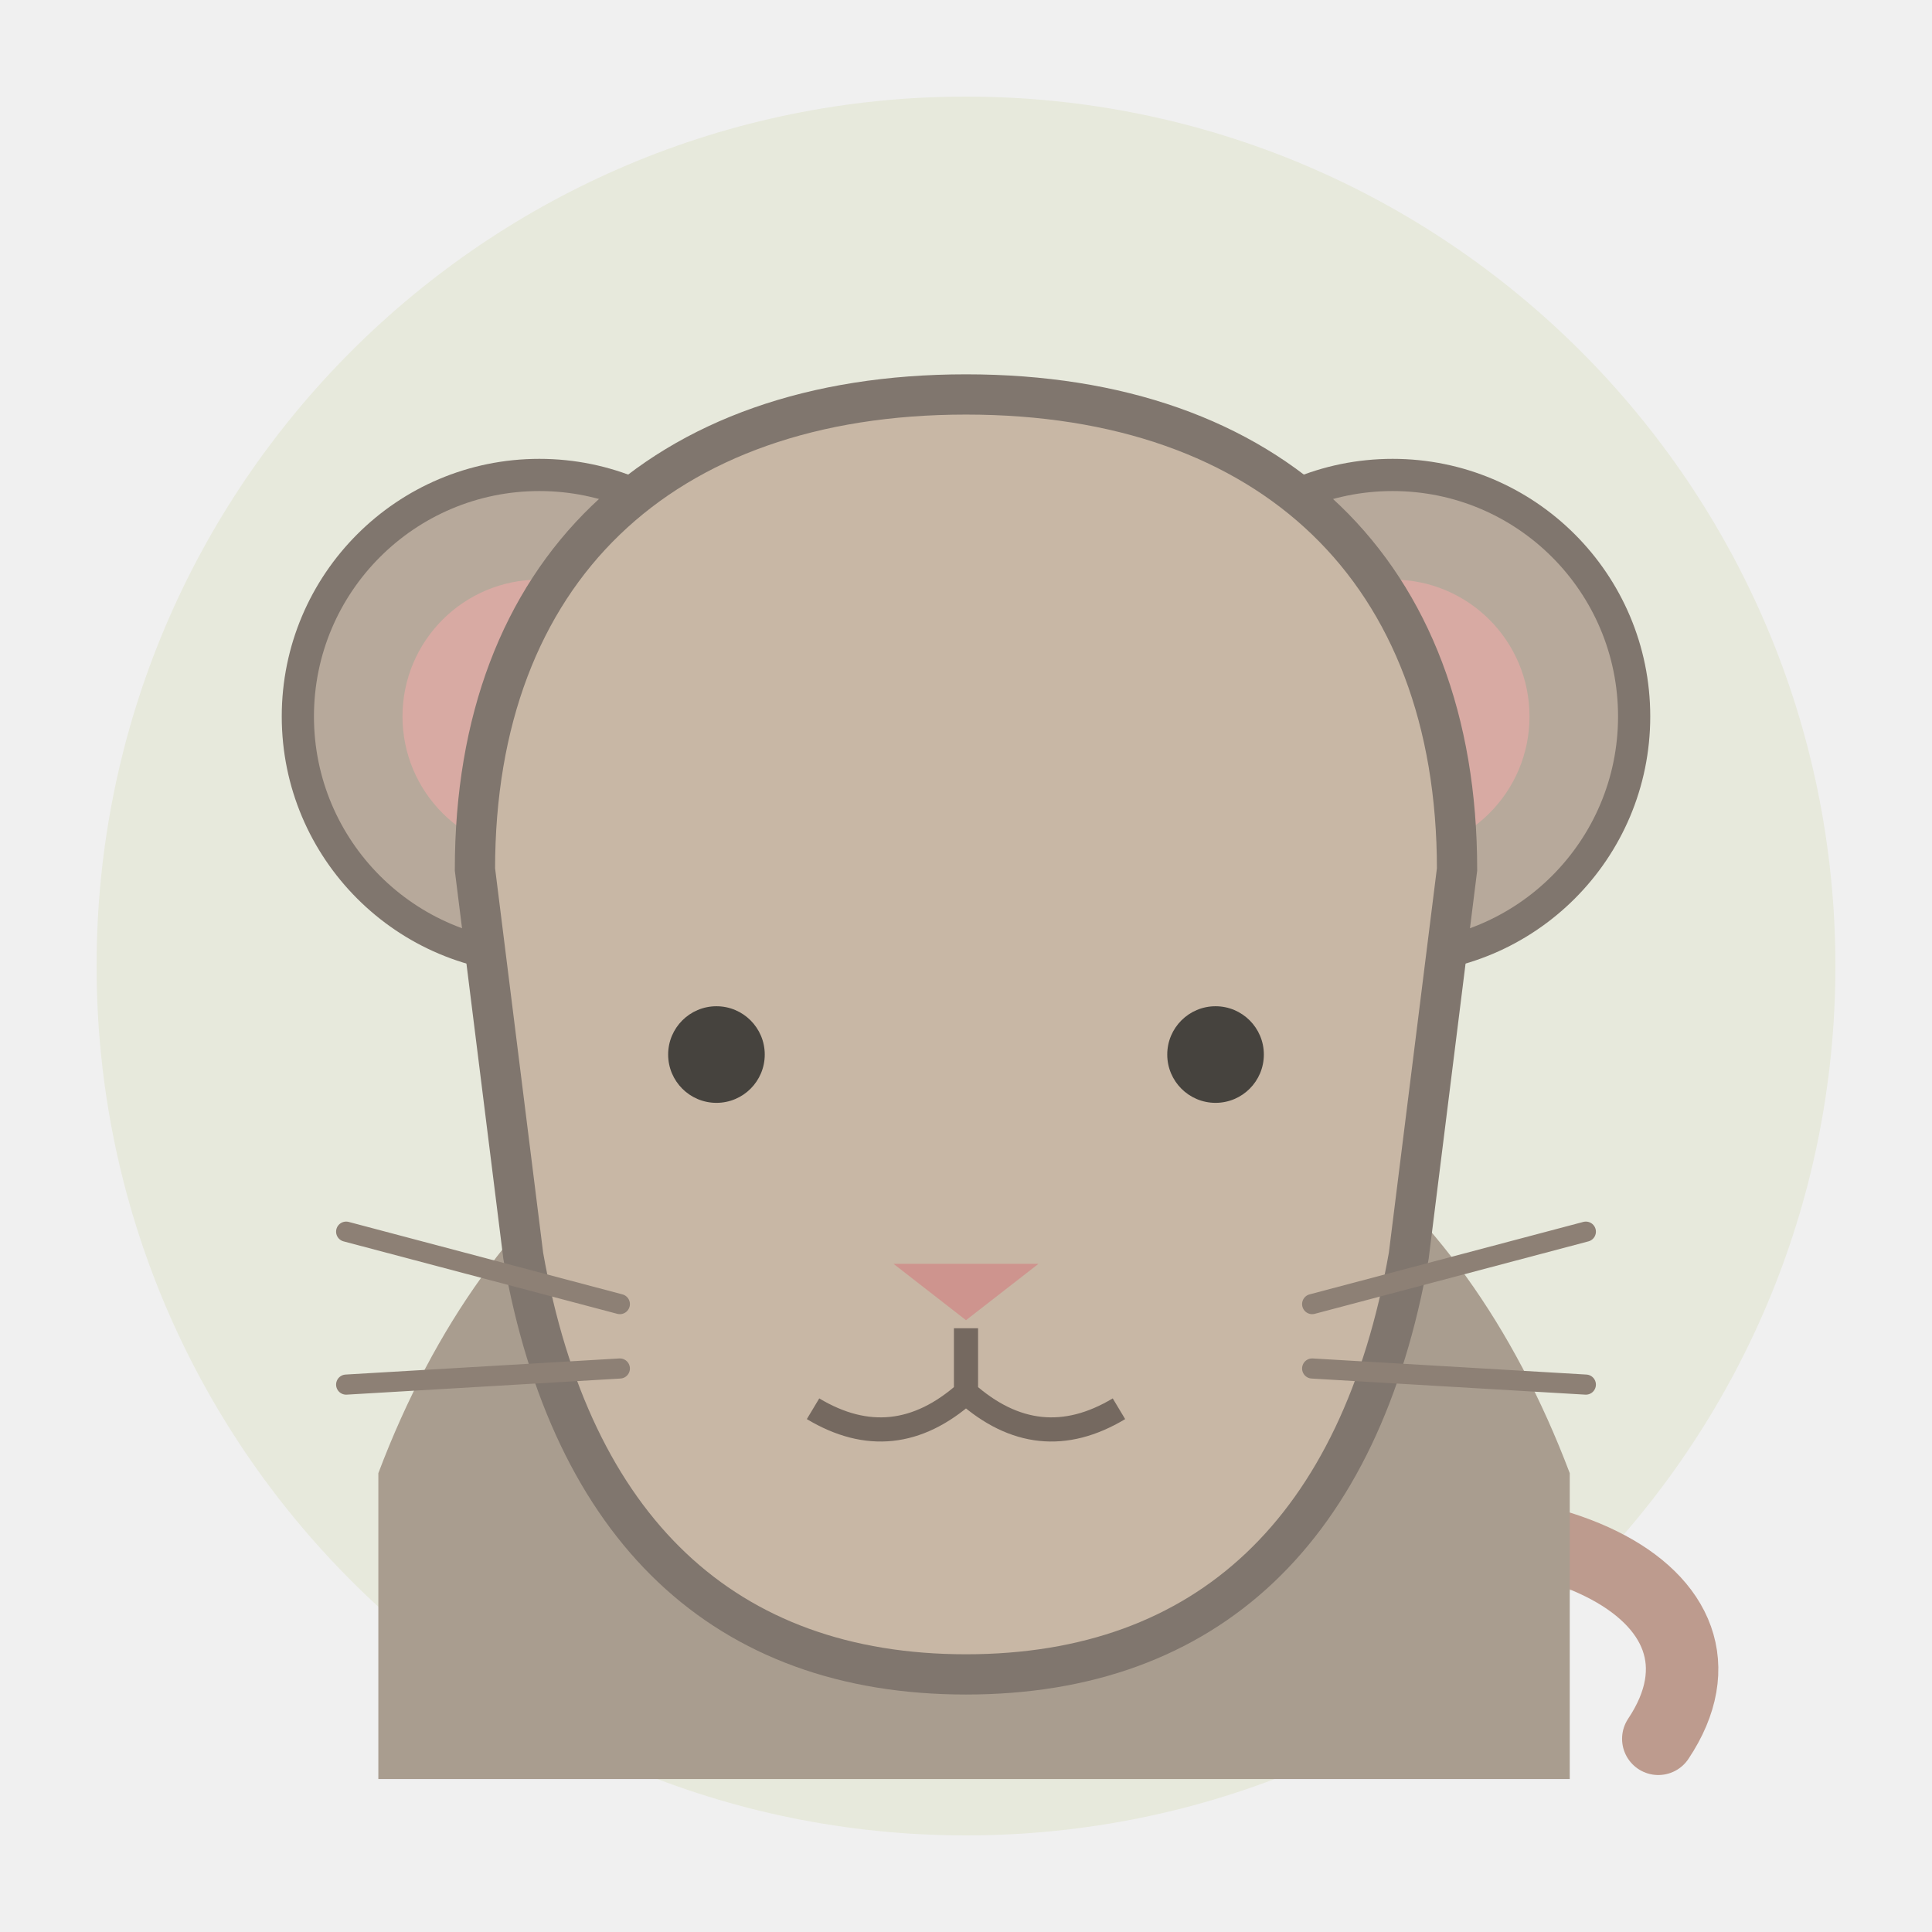
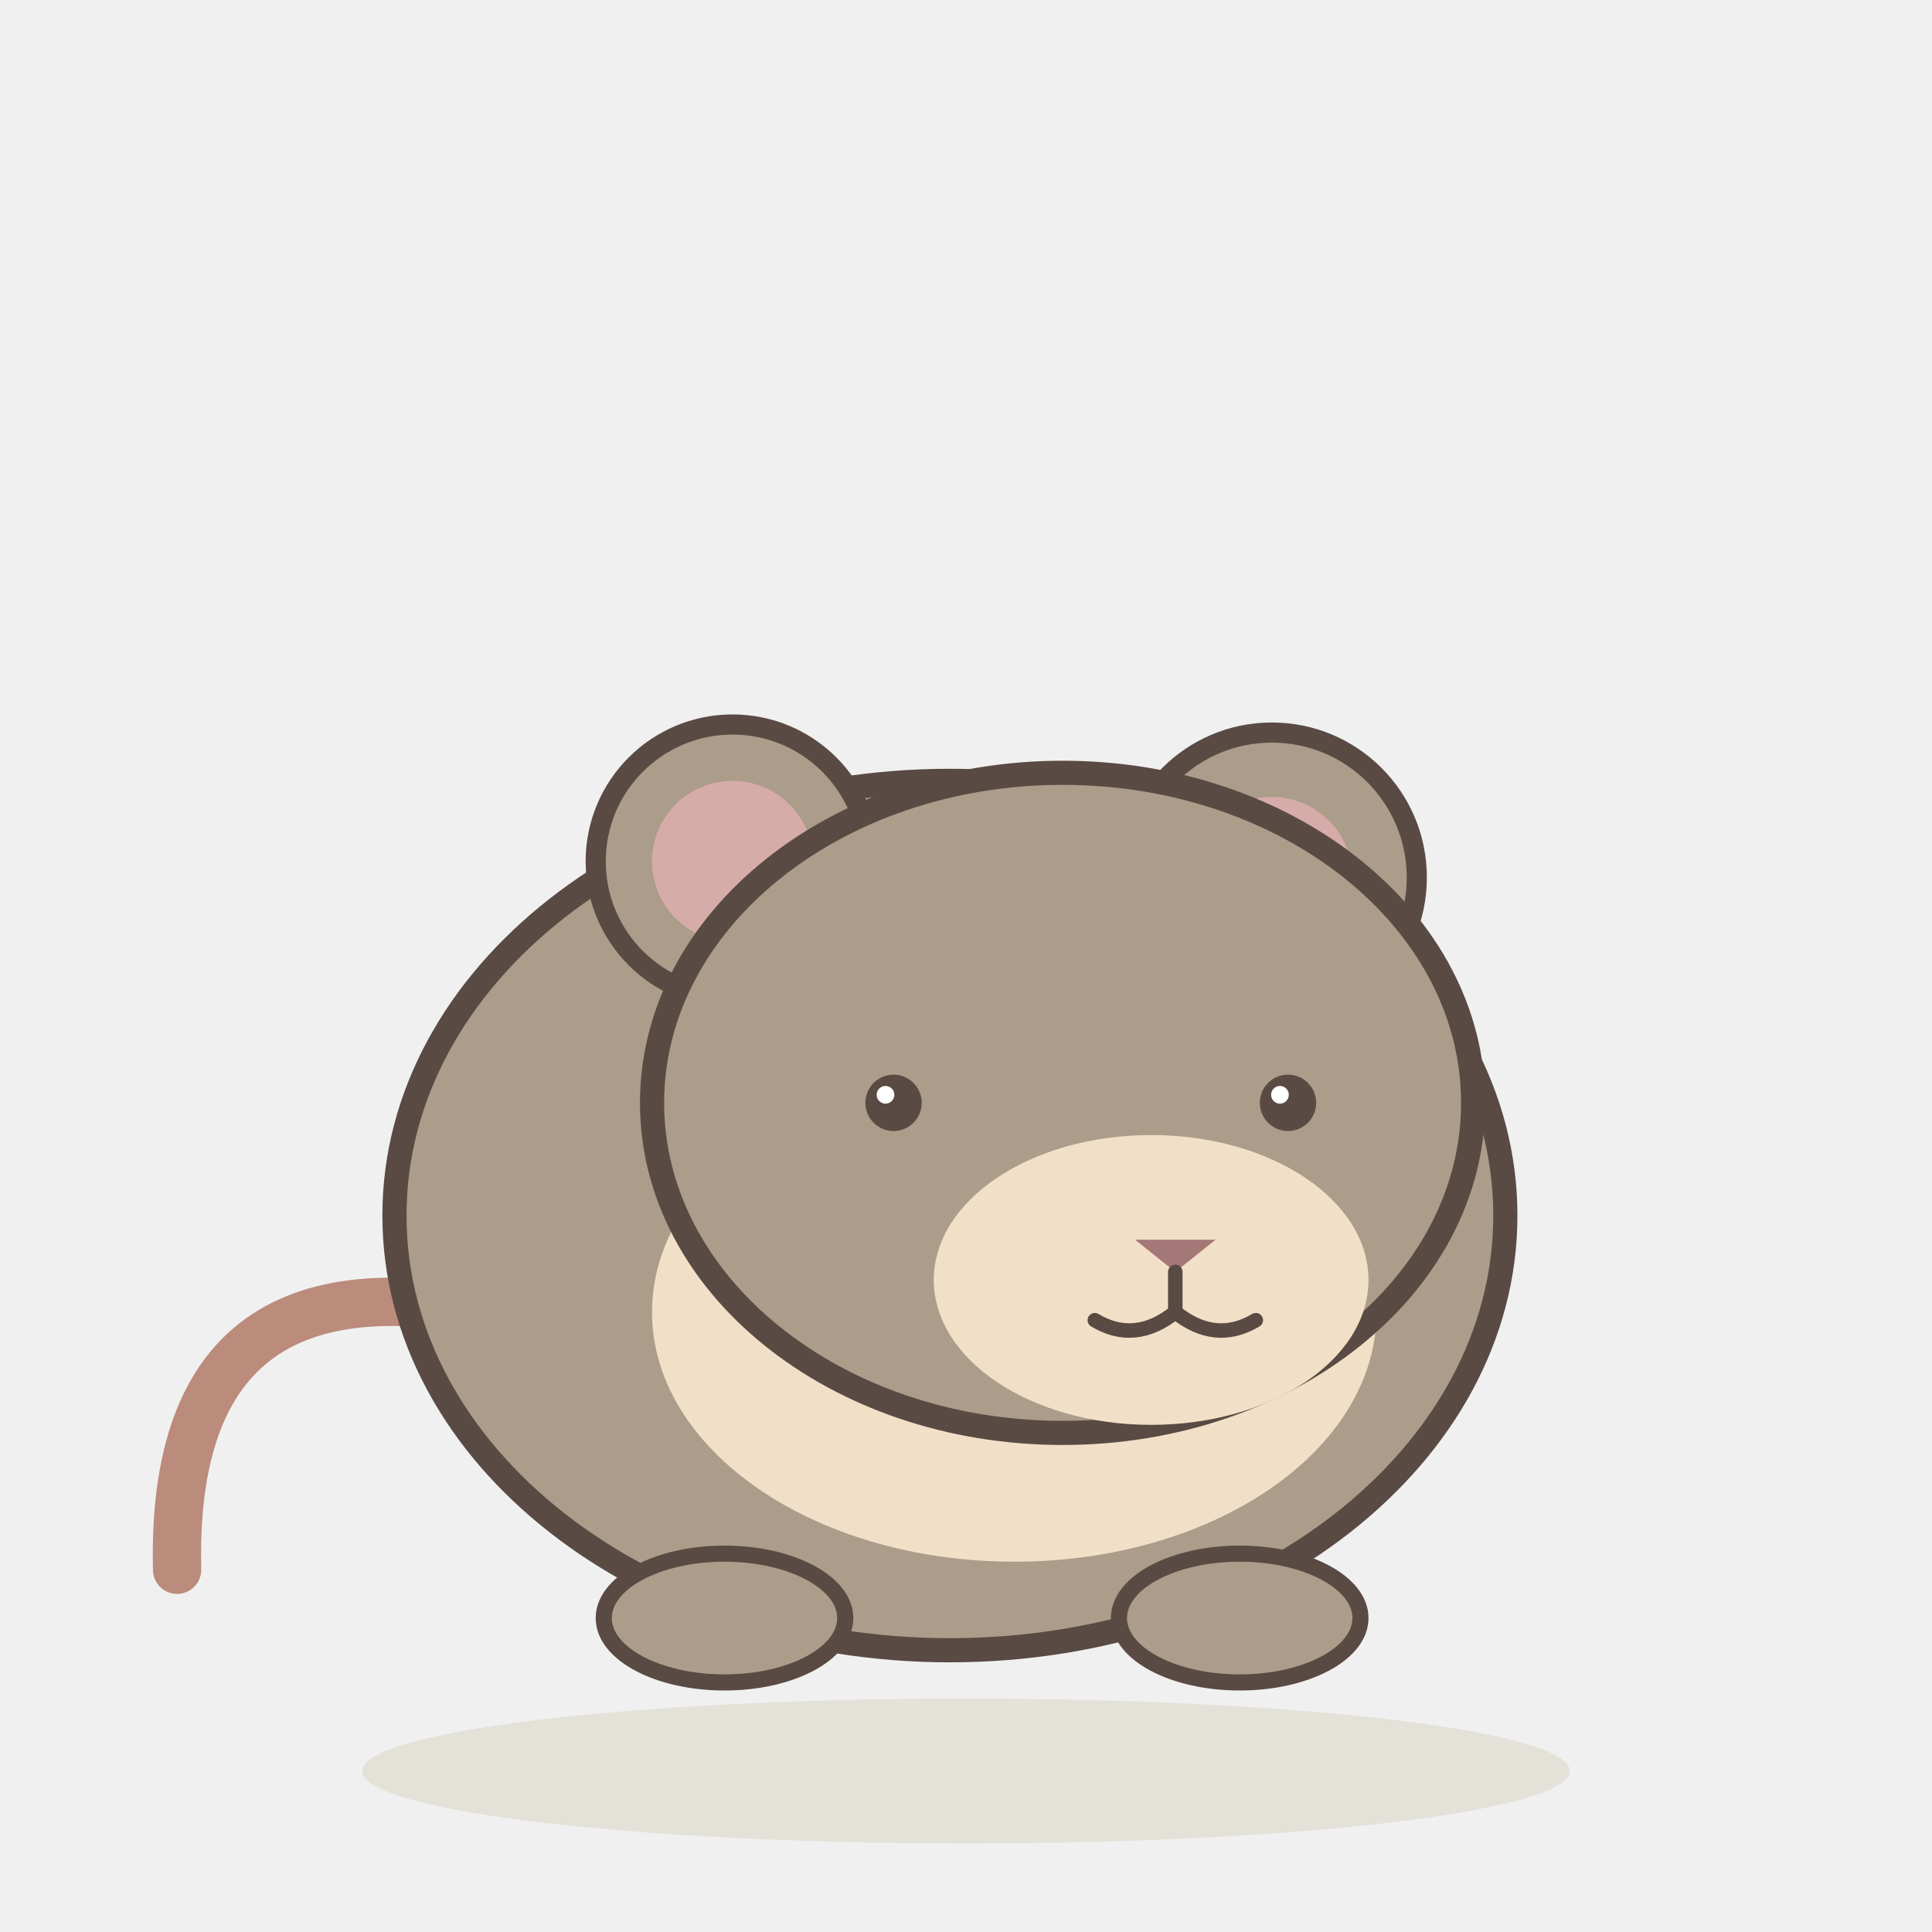
- <svg xmlns="http://www.w3.org/2000/svg" viewBox="0 0 240 240">
-   <circle cx="120" cy="120" r="108" fill="#e7e9dc" />
-   <path d="M155 192c37-8 63 6 51 24" fill="none" stroke="#bd9b8e" stroke-width="9" stroke-linecap="round" />
-   <path d="M47 183c14-37 41-56 74-56s60 19 74 56v38H47z" fill="#a99d8f" />
-   <circle cx="67" cy="89" r="30" fill="#b7a99b" stroke="#80766e" stroke-width="4" />
-   <circle cx="173" cy="89" r="30" fill="#b7a99b" stroke="#80766e" stroke-width="4" />
-   <circle cx="67" cy="89" r="17" fill="#d8aaa3" />
-   <circle cx="173" cy="89" r="17" fill="#d8aaa3" />
-   <path d="M59 108c0-37 23-59 61-59s61 22 61 59l-6 48c-6 34-25 52-55 52s-49-18-55-52z" fill="#c8b7a5" stroke="#80766e" stroke-width="5" />
-   <circle cx="89" cy="131" r="6" fill="#46433e" />
-   <circle cx="151" cy="131" r="6" fill="#46433e" />
-   <path d="m111 157 9 7 9-7z" fill="#ce948e" />
-   <path d="M120 165v8m0 0q-9 8-19 2m19-2q9 8 19 2" fill="none" stroke="#756960" stroke-width="3" />
-   <path d="M77 162 43 153m34 17-34 2m120-10 34-9m-34 17 34 2" stroke="#8d8075" stroke-width="2.5" stroke-linecap="round" />
+ <svg xmlns="http://www.w3.org/2000/svg" viewBox="0 0 240 240" role="img" aria-label="小型啮齿动物">
+   <g stroke-linecap="round" stroke-linejoin="round">
+     <ellipse cx="120" cy="220" rx="75" ry="9" fill="#d9d3c4" opacity=".52" />
+     <path d="M65 164q-44-11-43 31" fill="none" stroke="#bb8b7b" stroke-width="6" />
+     <ellipse cx="118" cy="151" rx="69" ry="54" fill="#ac9c8a" stroke="#594a43" stroke-width="3" />
+     <ellipse cx="126" cy="163" rx="45" ry="31" fill="#f1dfc7" />
+     <circle cx="91" cy="107" r="17" fill="#ac9c8a" stroke="#594a43" stroke-width="2.5" />
+     <circle cx="91" cy="107" r="10" fill="#d6aca8" />
+     <circle cx="158" cy="109" r="18" fill="#ac9c8a" stroke="#594a43" stroke-width="2.5" />
+     <circle cx="158" cy="109" r="10" fill="#d6aca8" />
+     <ellipse cx="132" cy="137" rx="51" ry="41" fill="#ac9c8a" stroke="#594a43" stroke-width="3" />
+     <ellipse cx="143" cy="159" rx="27" ry="18" fill="#f2dfc8" />
+     <circle cx="111" cy="137" r="3.5" fill="#594a43" />
+     <circle cx="160" cy="137" r="3.5" fill="#594a43" />
+     <circle cx="110" cy="136" r="1.1" fill="#fff" />
+     <circle cx="159" cy="136" r="1.1" fill="#fff" />
+     <path d="m141 154 5 4 5-4z" fill="#a47876" />
+     <path d="M146 158v5m0 0q-5 4-10 1m10-1q5 4 10 1" fill="none" stroke="#594a43" stroke-width="1.8" />
+     <ellipse cx="90" cy="201" rx="15" ry="8" fill="#ac9c8a" stroke="#594a43" stroke-width="2" />
+     <ellipse cx="154" cy="201" rx="15" ry="8" fill="#ac9c8a" stroke="#594a43" stroke-width="2" />
+   </g>
</svg>
